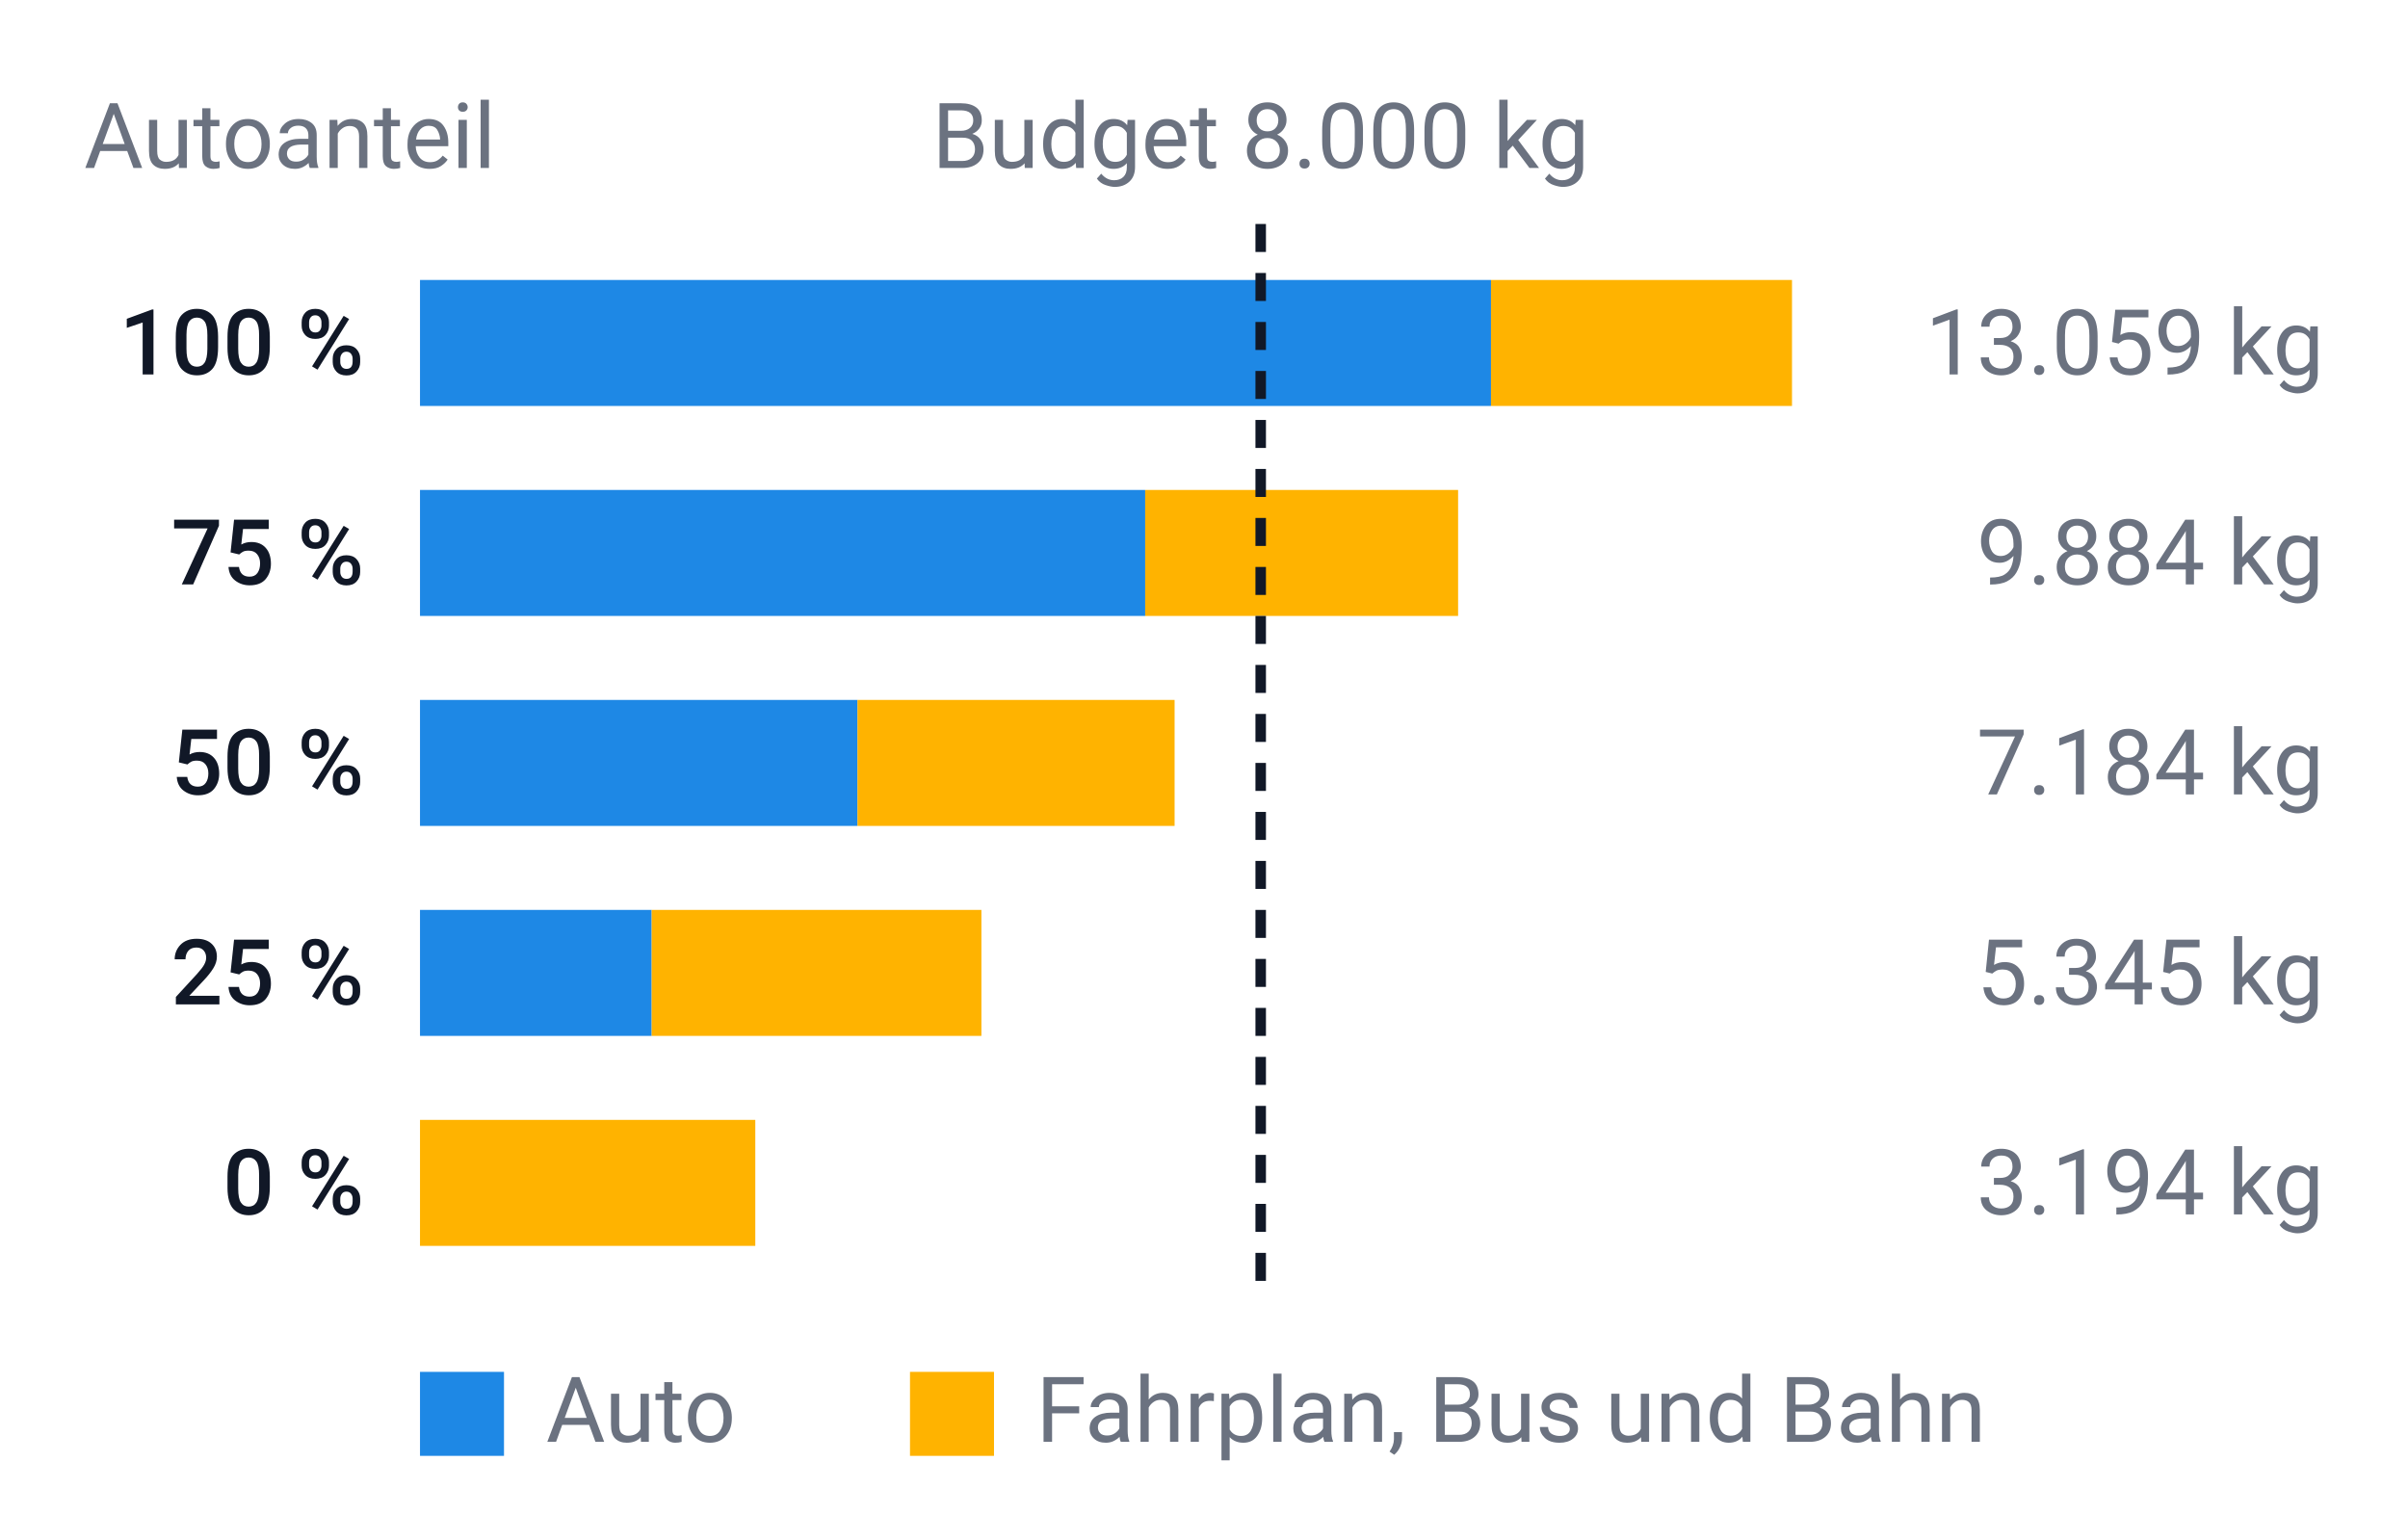
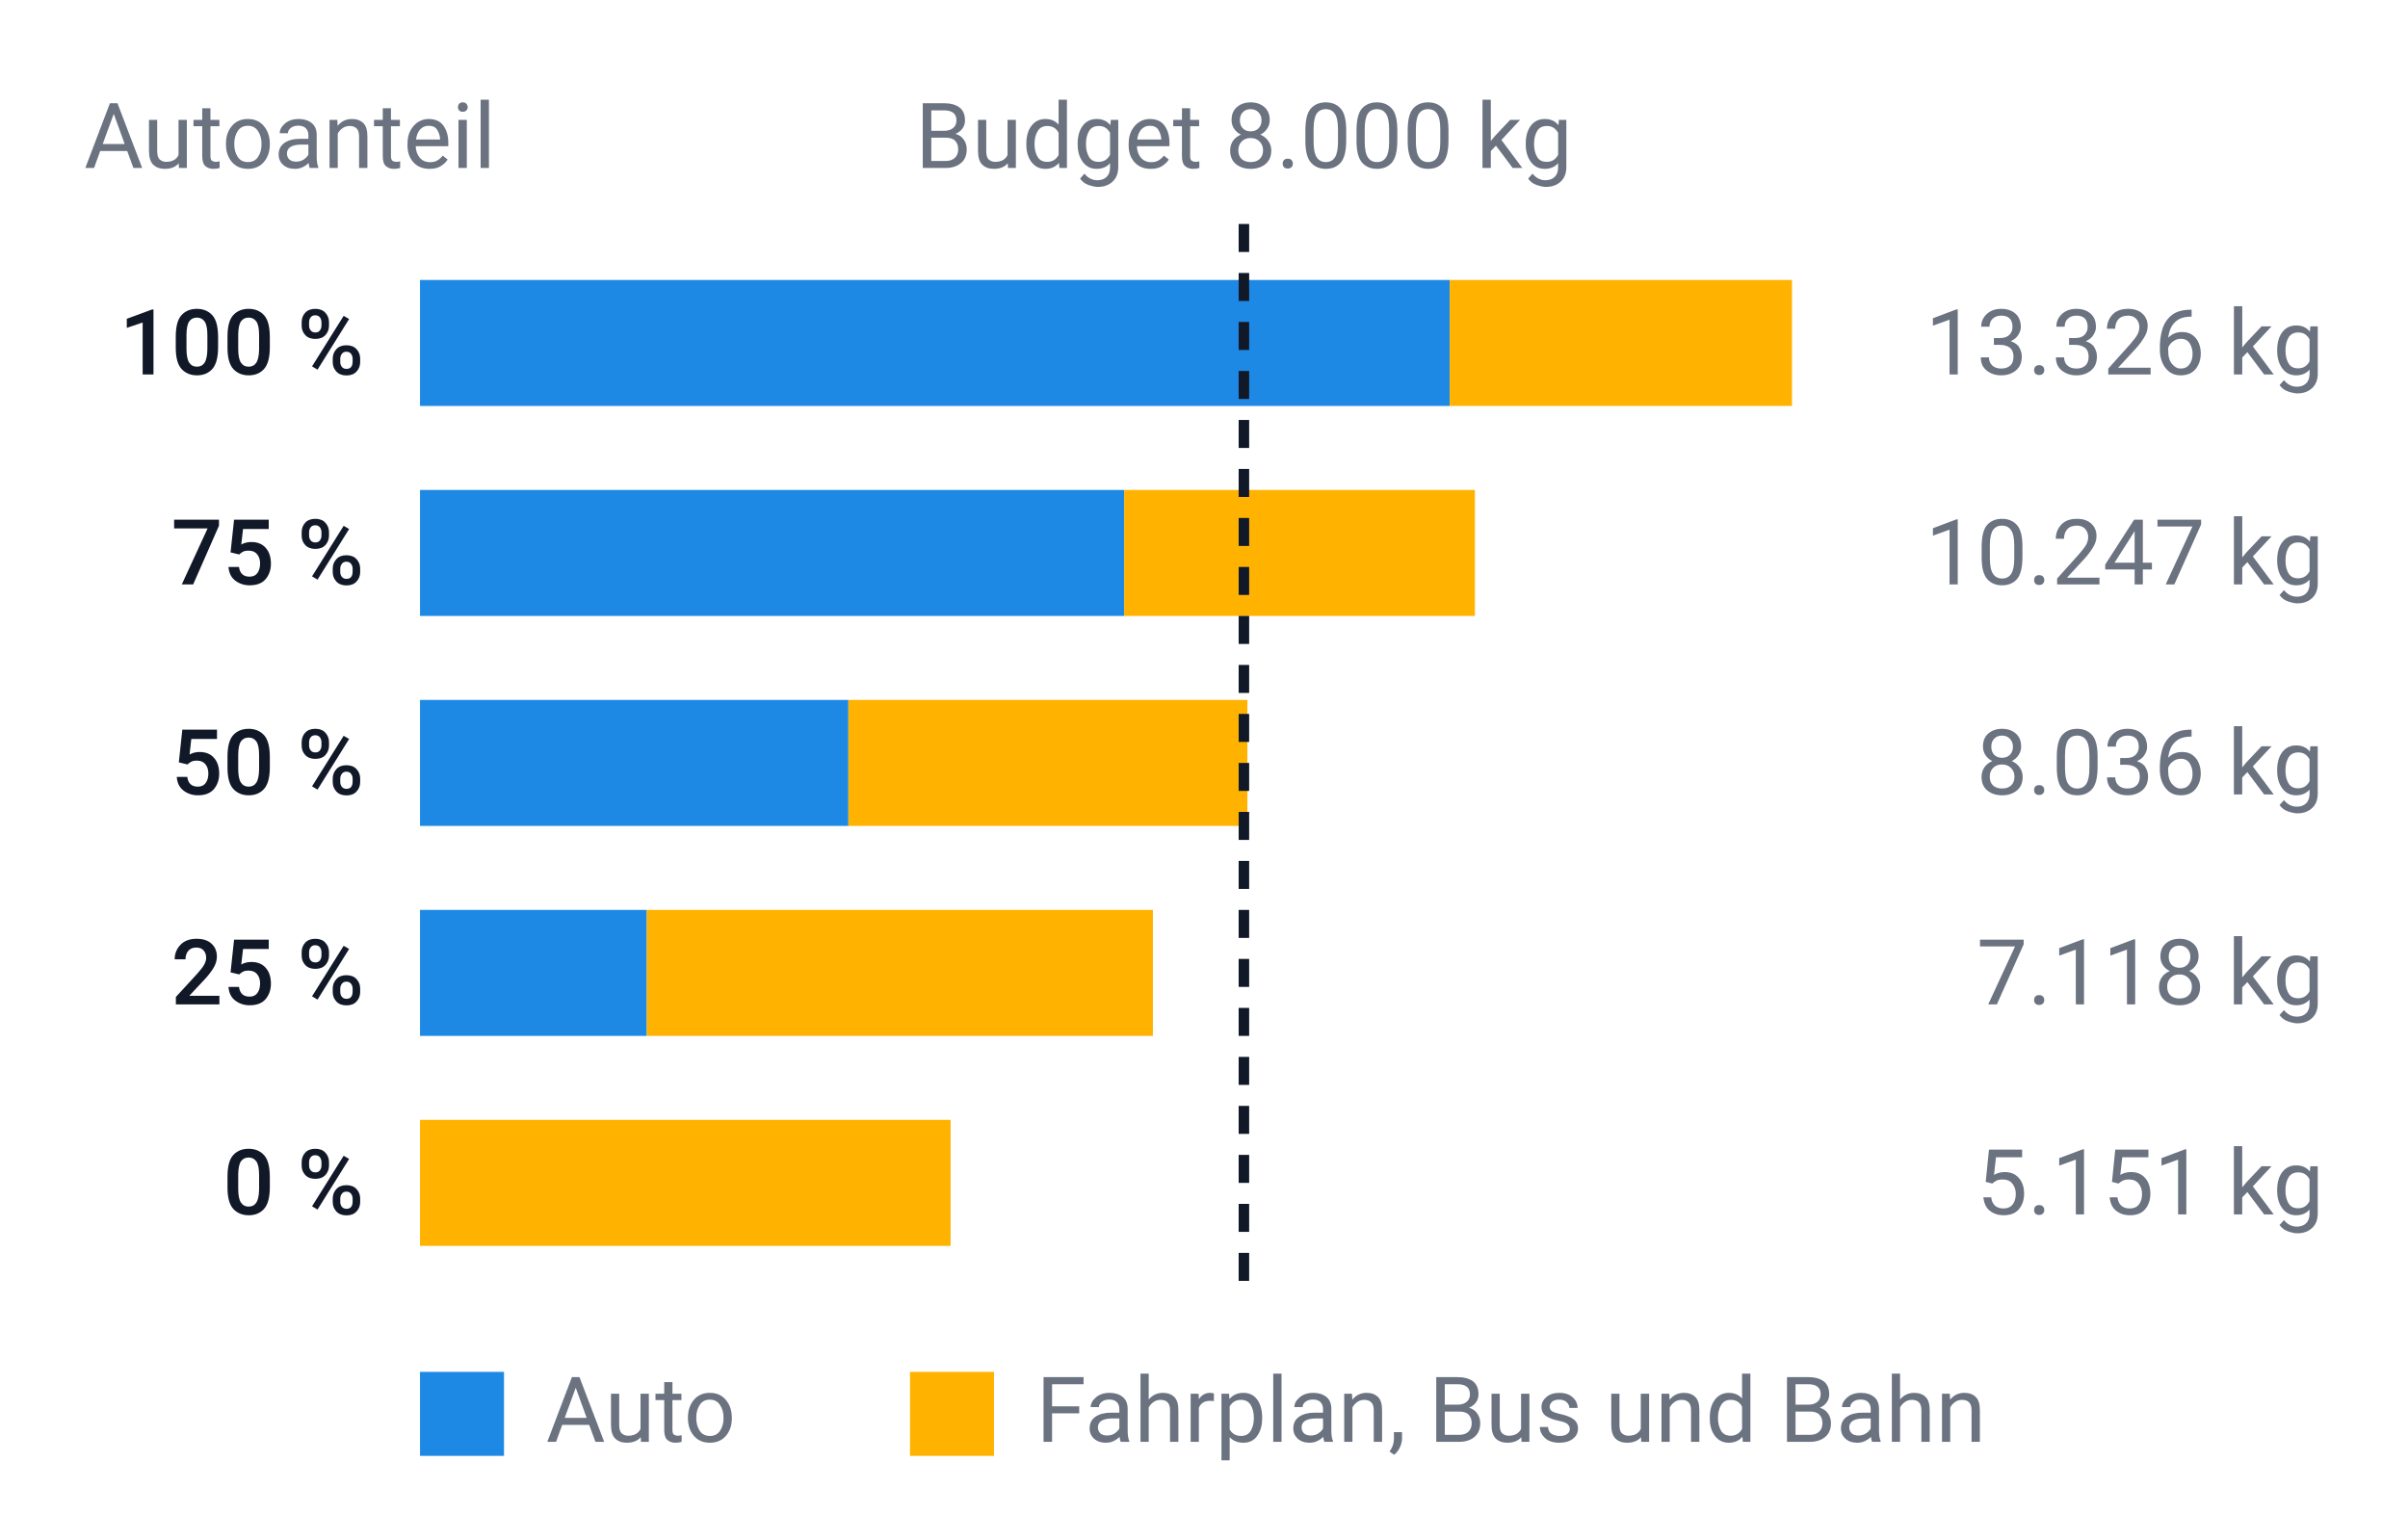
<svg xmlns="http://www.w3.org/2000/svg" viewBox="0 0 344 220" role="img" aria-labelledby="fig-runde-title fig-runde-desc" class="fig">
  <style>
    .fig-bg { fill: var(--fig-bg, #ffffff); }
    .fig-text { font-family: ui-sans-serif, system-ui, -apple-system, "Segoe UI", Roboto, sans-serif; font-size: 13px; font-variant-numeric: tabular-nums; fill: var(--fig-muted, #6b7280); }
    .fig-ink { fill: var(--fig-ink, #111827); }
    .fig-head { fill: var(--fig-ink, #111827); font-weight: 500; }
    .fig-line { fill: none; stroke: var(--fig-ink, #111827); }
    .fig-grid { fill: none; stroke: var(--fig-rule, #d7dbe1); }
    .fig-edge { fill: var(--fig-surface, #ffffff); stroke: var(--fig-strong, #bcc3cc); }
    .fig-node { fill: var(--fig-surface, #ffffff); stroke: var(--fig-ink, #111827); }
    .fig-car { fill: var(--fig-car, #1e88e5); }
    .fig-car-line { fill: none; stroke: var(--fig-car, #1e88e5); }
    .fig-pt { fill: var(--fig-pt, #ffb300); }
    .fig-people { fill: var(--fig-soft, #8b93a1); }
    .fig-people-line { fill: none; stroke: var(--fig-soft, #8b93a1); }
  </style>
  <rect class="fig-bg" width="344" height="220" rx="8" />
  <text class="fig-text" x="12" y="24">Autoanteil</text>
-   <rect class="fig-car" x="60" y="40" width="153.0" height="18" />
-   <rect class="fig-pt" x="213.0" y="40" width="43.0" height="18" />
-   <rect class="fig-car" x="60" y="70" width="103.6" height="18" />
-   <rect class="fig-pt" x="163.6" y="70" width="44.7" height="18" />
-   <rect class="fig-car" x="60" y="100" width="62.5" height="18" />
-   <rect class="fig-pt" x="122.5" y="100" width="45.3" height="18" />
-   <rect class="fig-car" x="60" y="130" width="33.1" height="18" />
-   <rect class="fig-pt" x="93.1" y="130" width="47.1" height="18" />
-   <rect class="fig-pt" x="60.0" y="160" width="47.9" height="18" />
-   <line class="fig-line" x1="180.1" x2="180.1" y1="32" y2="186" stroke-width="1.5" stroke-dasharray="4 3" />
-   <text class="fig-text" x="180.1" y="24" text-anchor="middle">Budget 8.000 kg</text>
+   <rect class="fig-car" x="60" y="40" width="147.1" height="18" />
+   <rect class="fig-pt" x="207.1" y="40" width="48.9" height="18" />
+   <rect class="fig-car" x="60" y="70" width="100.6" height="18" />
+   <rect class="fig-pt" x="160.6" y="70" width="50.1" height="18" />
+   <rect class="fig-car" x="60" y="100" width="61.2" height="18" />
+   <rect class="fig-pt" x="121.2" y="100" width="57.0" height="18" />
+   <rect class="fig-car" x="60" y="130" width="32.4" height="18" />
+   <rect class="fig-pt" x="92.4" y="130" width="72.3" height="18" />
+   <rect class="fig-pt" x="60.0" y="160" width="75.8" height="18" />
+   <line class="fig-line" x1="177.7" x2="177.7" y1="32" y2="186" stroke-width="1.5" stroke-dasharray="4 3" />
+   <text class="fig-text" x="177.7" y="24" text-anchor="middle">Budget 8.000 kg</text>
  <text class="fig-head fig-text" x="52" y="53.5" text-anchor="end">100 %</text>
-   <text class="fig-text" x="332" y="53.5" text-anchor="end">13.059 kg</text>
+   <text class="fig-text" x="332" y="53.5" text-anchor="end">13.326 kg</text>
  <text class="fig-head fig-text" x="52" y="83.5" text-anchor="end">75 %</text>
-   <text class="fig-text" x="332" y="83.5" text-anchor="end">9.884 kg</text>
+   <text class="fig-text" x="332" y="83.5" text-anchor="end">10.247 kg</text>
  <text class="fig-head fig-text" x="52" y="113.5" text-anchor="end">50 %</text>
-   <text class="fig-text" x="332" y="113.5" text-anchor="end">7.184 kg</text>
+   <text class="fig-text" x="332" y="113.5" text-anchor="end">8.036 kg</text>
  <text class="fig-head fig-text" x="52" y="143.5" text-anchor="end">25 %</text>
-   <text class="fig-text" x="332" y="143.5" text-anchor="end">5.345 kg</text>
+   <text class="fig-text" x="332" y="143.5" text-anchor="end">7.118 kg</text>
  <text class="fig-head fig-text" x="52" y="173.5" text-anchor="end">0 %</text>
-   <text class="fig-text" x="332" y="173.5" text-anchor="end">3.194 kg</text>
+   <text class="fig-text" x="332" y="173.5" text-anchor="end">5.151 kg</text>
  <rect class="fig-car" x="60" y="196" width="12" height="12" />
  <text class="fig-text" x="78" y="206">Auto</text>
  <rect class="fig-pt" x="130" y="196" width="12" height="12" />
  <text class="fig-text" x="148" y="206">Fahrplan, Bus und Bahn</text>
</svg>
